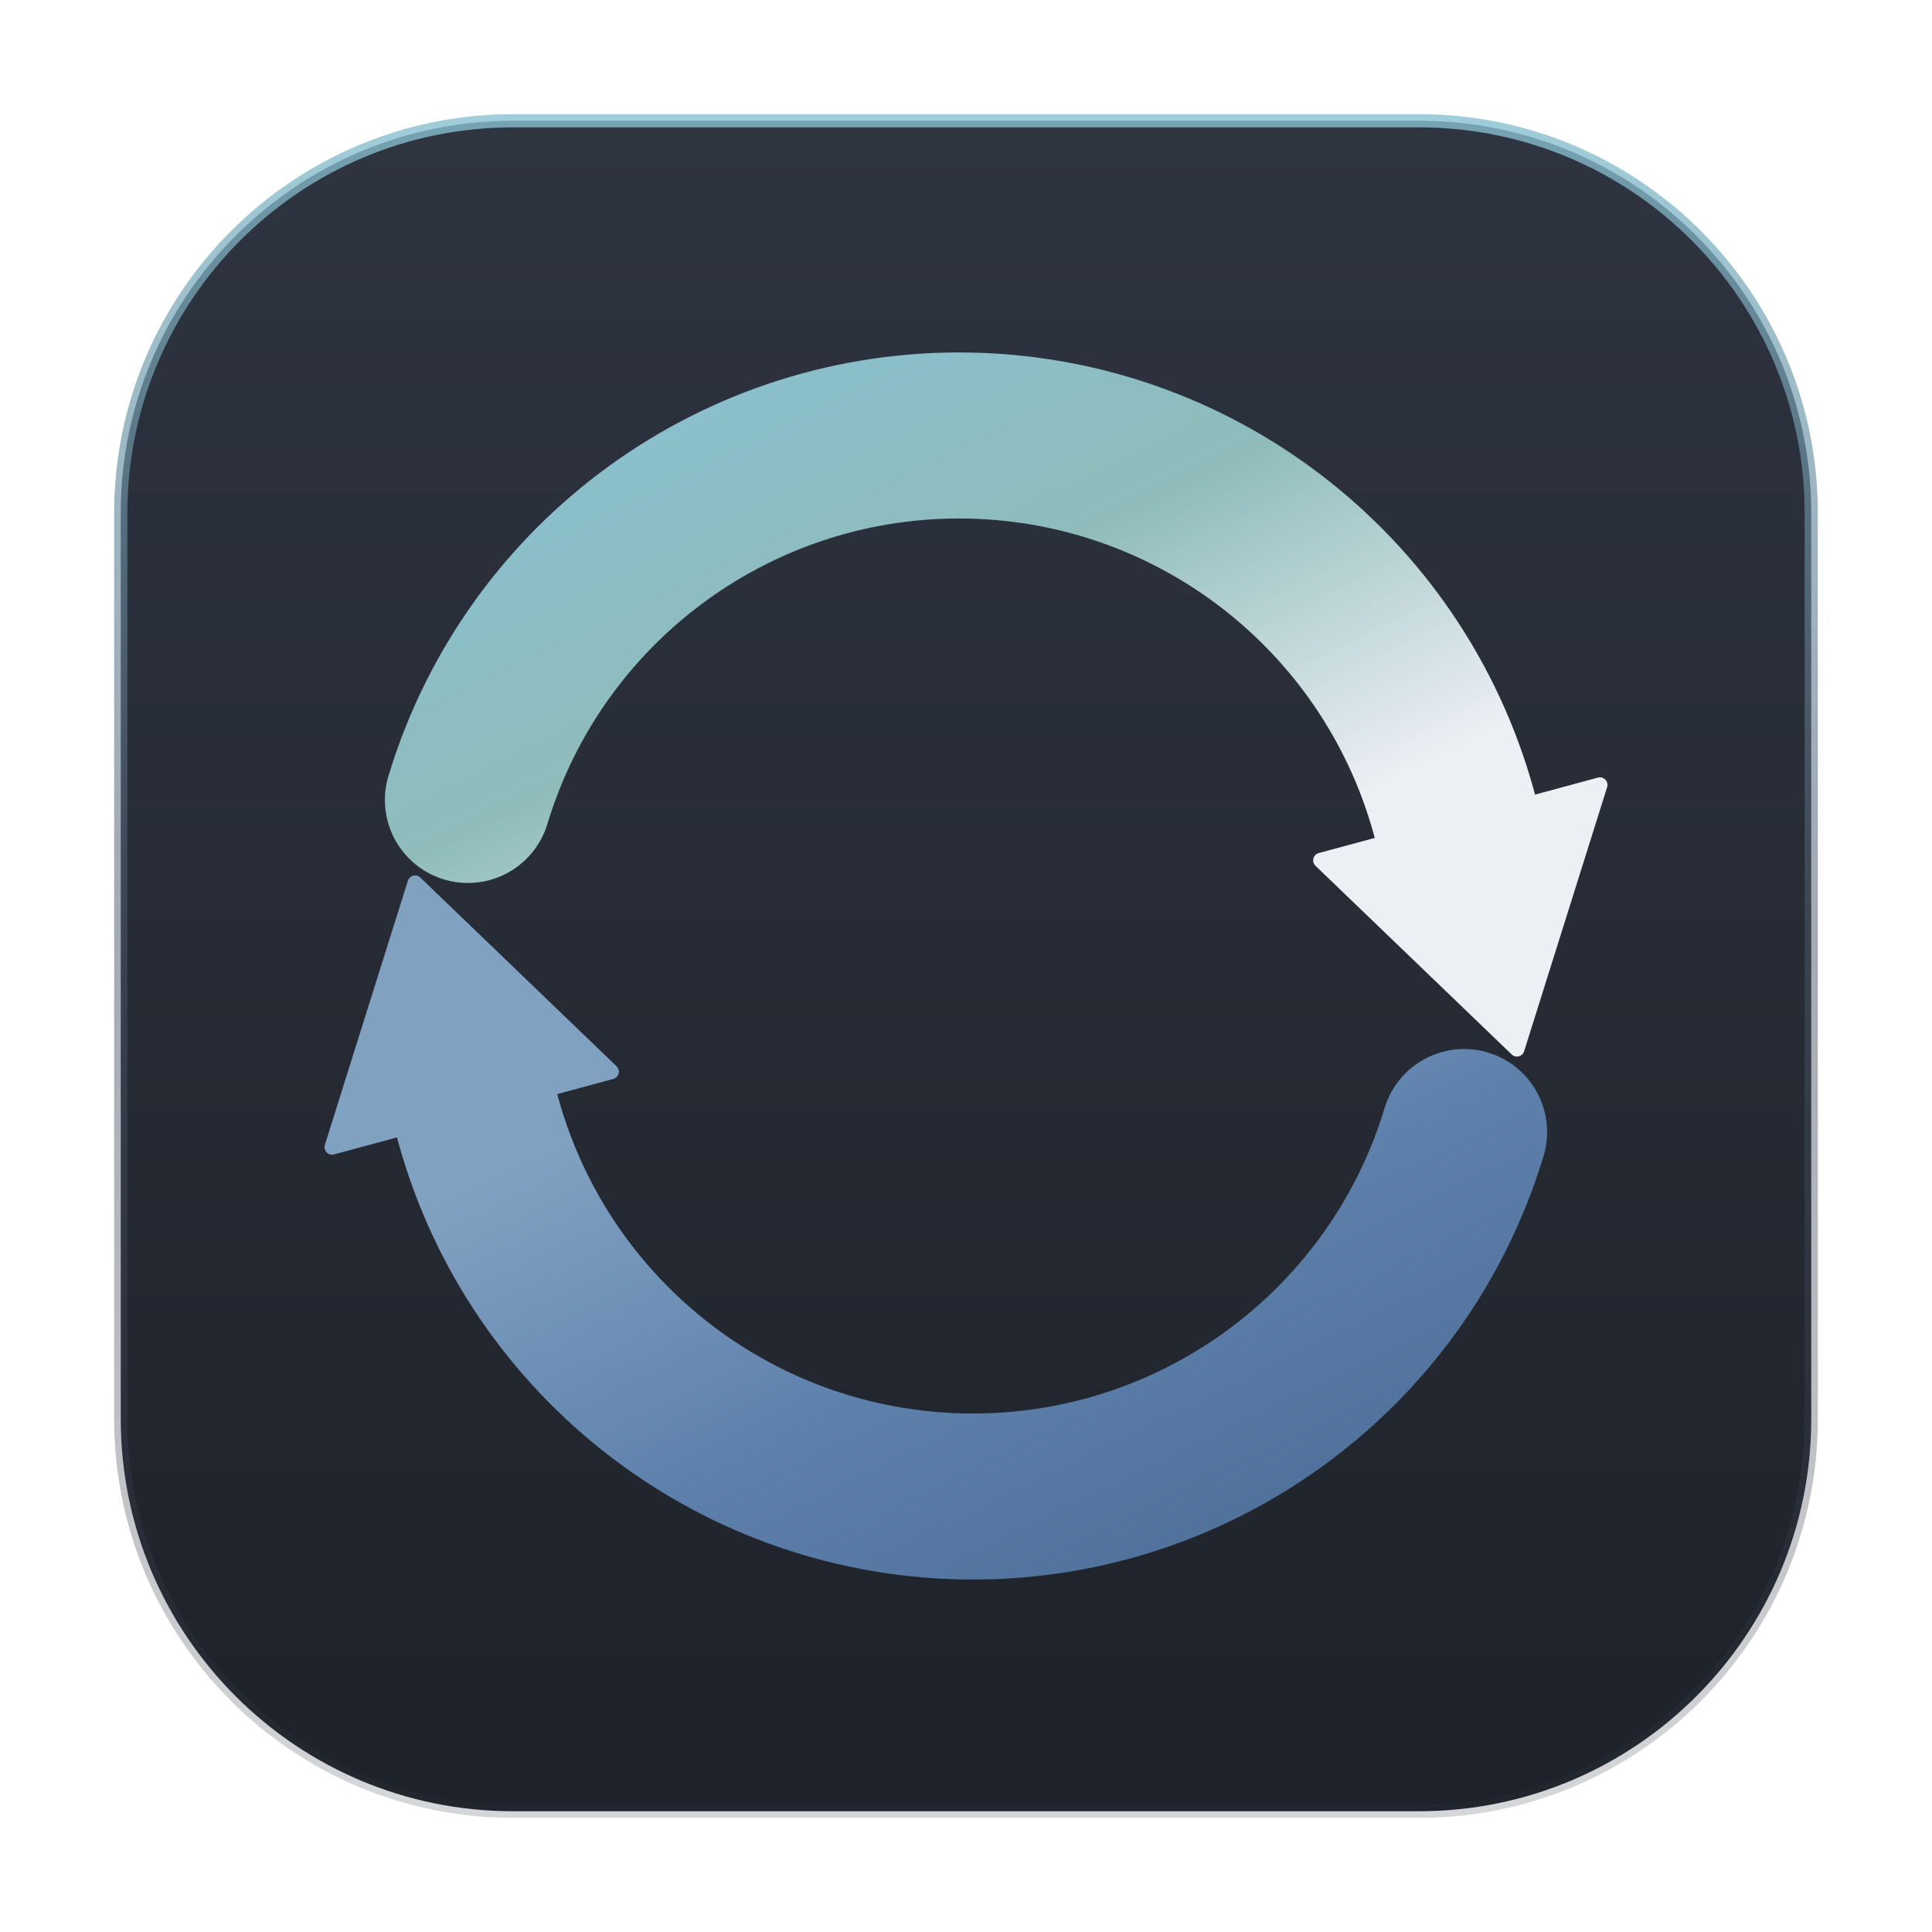
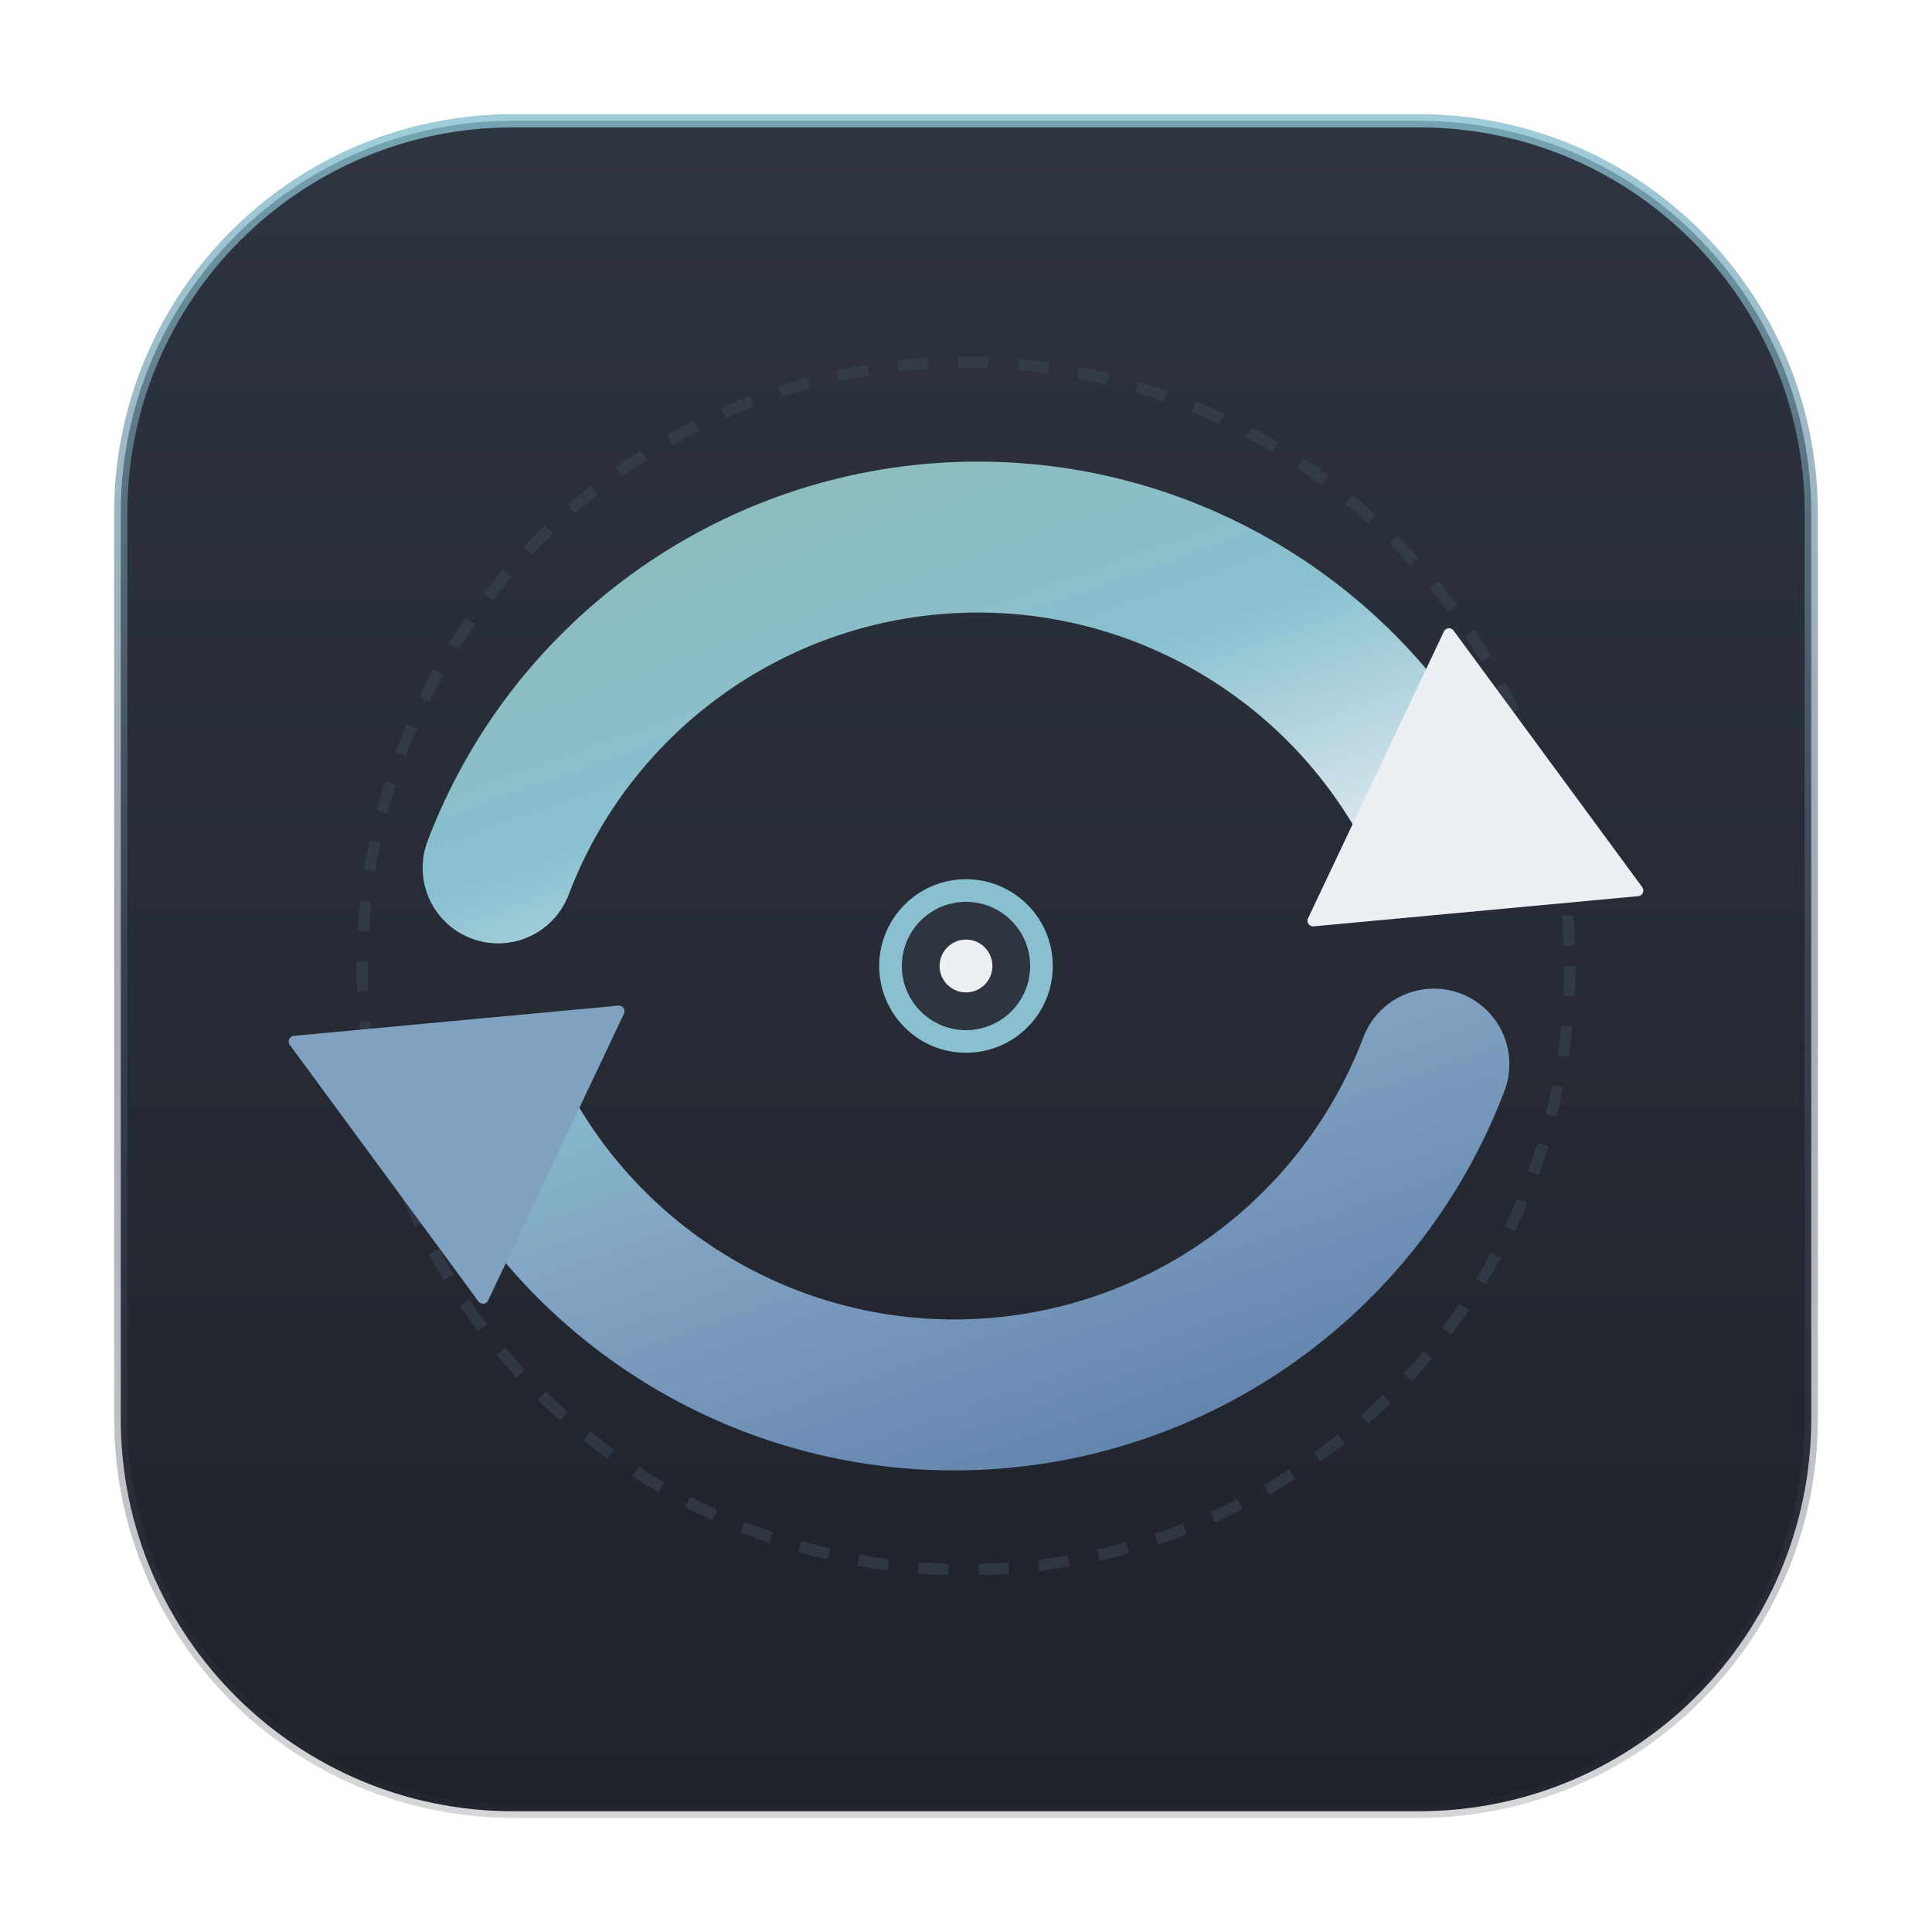
<svg xmlns="http://www.w3.org/2000/svg" viewBox="0 0 512 512" width="100%" height="100%">
  <defs>
    <linearGradient id="bgGrad" x1="0%" y1="0%" x2="0%" y2="100%">
      <stop offset="0%" stop-color="#2E3440" />
      <stop offset="100%" stop-color="#1E222A" />
    </linearGradient>
    <linearGradient id="borderGrad" x1="0%" y1="0%" x2="0%" y2="100%">
      <stop offset="0%" stop-color="#88C0D0" stop-opacity="0.8" />
      <stop offset="50%" stop-color="#4C566A" stop-opacity="0.5" />
      <stop offset="100%" stop-color="#2E3440" stop-opacity="0.2" />
    </linearGradient>
-     <linearGradient id="upperSyncGrad" x1="0%" y1="0%" x2="100%" y2="80%">
-       <stop offset="0%" stop-color="#88C0D0" />
-       <stop offset="50%" stop-color="#8FBCBB" />
+     <linearGradient id="upperSyncGrad" x1="0%" y1="0%" x2="100%" y2="100%">
+       <stop offset="0%" stop-color="#8FBCBB" />
+       <stop offset="50%" stop-color="#88C0D0" />
      <stop offset="100%" stop-color="#ECEFF4" />
    </linearGradient>
-     <linearGradient id="lowerSyncGrad" x1="100%" y1="100%" x2="0%" y2="20%">
-       <stop offset="0%" stop-color="#4C6D96" />
-       <stop offset="50%" stop-color="#5E81AC" />
-       <stop offset="100%" stop-color="#81A1C1" />
+     <linearGradient id="lowerSyncGrad" x1="100%" y1="100%" x2="0%" y2="0%">
+       <stop offset="0%" stop-color="#5E81AC" />
+       <stop offset="60%" stop-color="#81A1C1" />
+       <stop offset="100%" stop-color="#88C0D0" />
    </linearGradient>
  </defs>
  <rect x="32" y="32" width="448" height="448" rx="104" fill="url(#bgGrad)" stroke="url(#borderGrad)" stroke-width="3.5" />
+   <circle cx="256" cy="256" r="160" fill="none" stroke="#3B4252" stroke-width="3" stroke-dasharray="8 8" opacity="0.6" />
  <g>
-     <path d="M 124 212 A 136 136 0 0 1 386 218" fill="none" stroke="url(#upperSyncGrad)" stroke-width="44" stroke-linecap="round" />
-     <path d="M 424 208 L 402 278 L 350 228 Z" fill="#ECEFF4" stroke="#ECEFF4" stroke-width="4" stroke-linejoin="round" />
+     <path d="M 132 230 A 136 136 0 0 1 380 216" fill="none" stroke="url(#upperSyncGrad)" stroke-width="40" stroke-linecap="round" />
+     <polygon points="384,168 434,236 348,244" fill="#ECEFF4" stroke="#ECEFF4" stroke-width="3" stroke-linejoin="round" />
  </g>
  <g>
-     <path d="M 388 300 A 136 136 0 0 1 126 294" fill="none" stroke="url(#lowerSyncGrad)" stroke-width="44" stroke-linecap="round" />
-     <path d="M 88 304 L 110 234 L 162 284 Z" fill="#81A1C1" stroke="#81A1C1" stroke-width="4" stroke-linejoin="round" />
+     <path d="M 380 282 A 136 136 0 0 1 132 296" fill="none" stroke="url(#lowerSyncGrad)" stroke-width="40" stroke-linecap="round" />
+     <polygon points="128,344 78,276 164,268" fill="#81A1C1" stroke="#81A1C1" stroke-width="3" stroke-linejoin="round" />
  </g>
+   <circle cx="256" cy="256" r="20" fill="#2E3440" stroke="#88C0D0" stroke-width="6" />
+   <circle cx="256" cy="256" r="7" fill="#ECEFF4" />
</svg>
